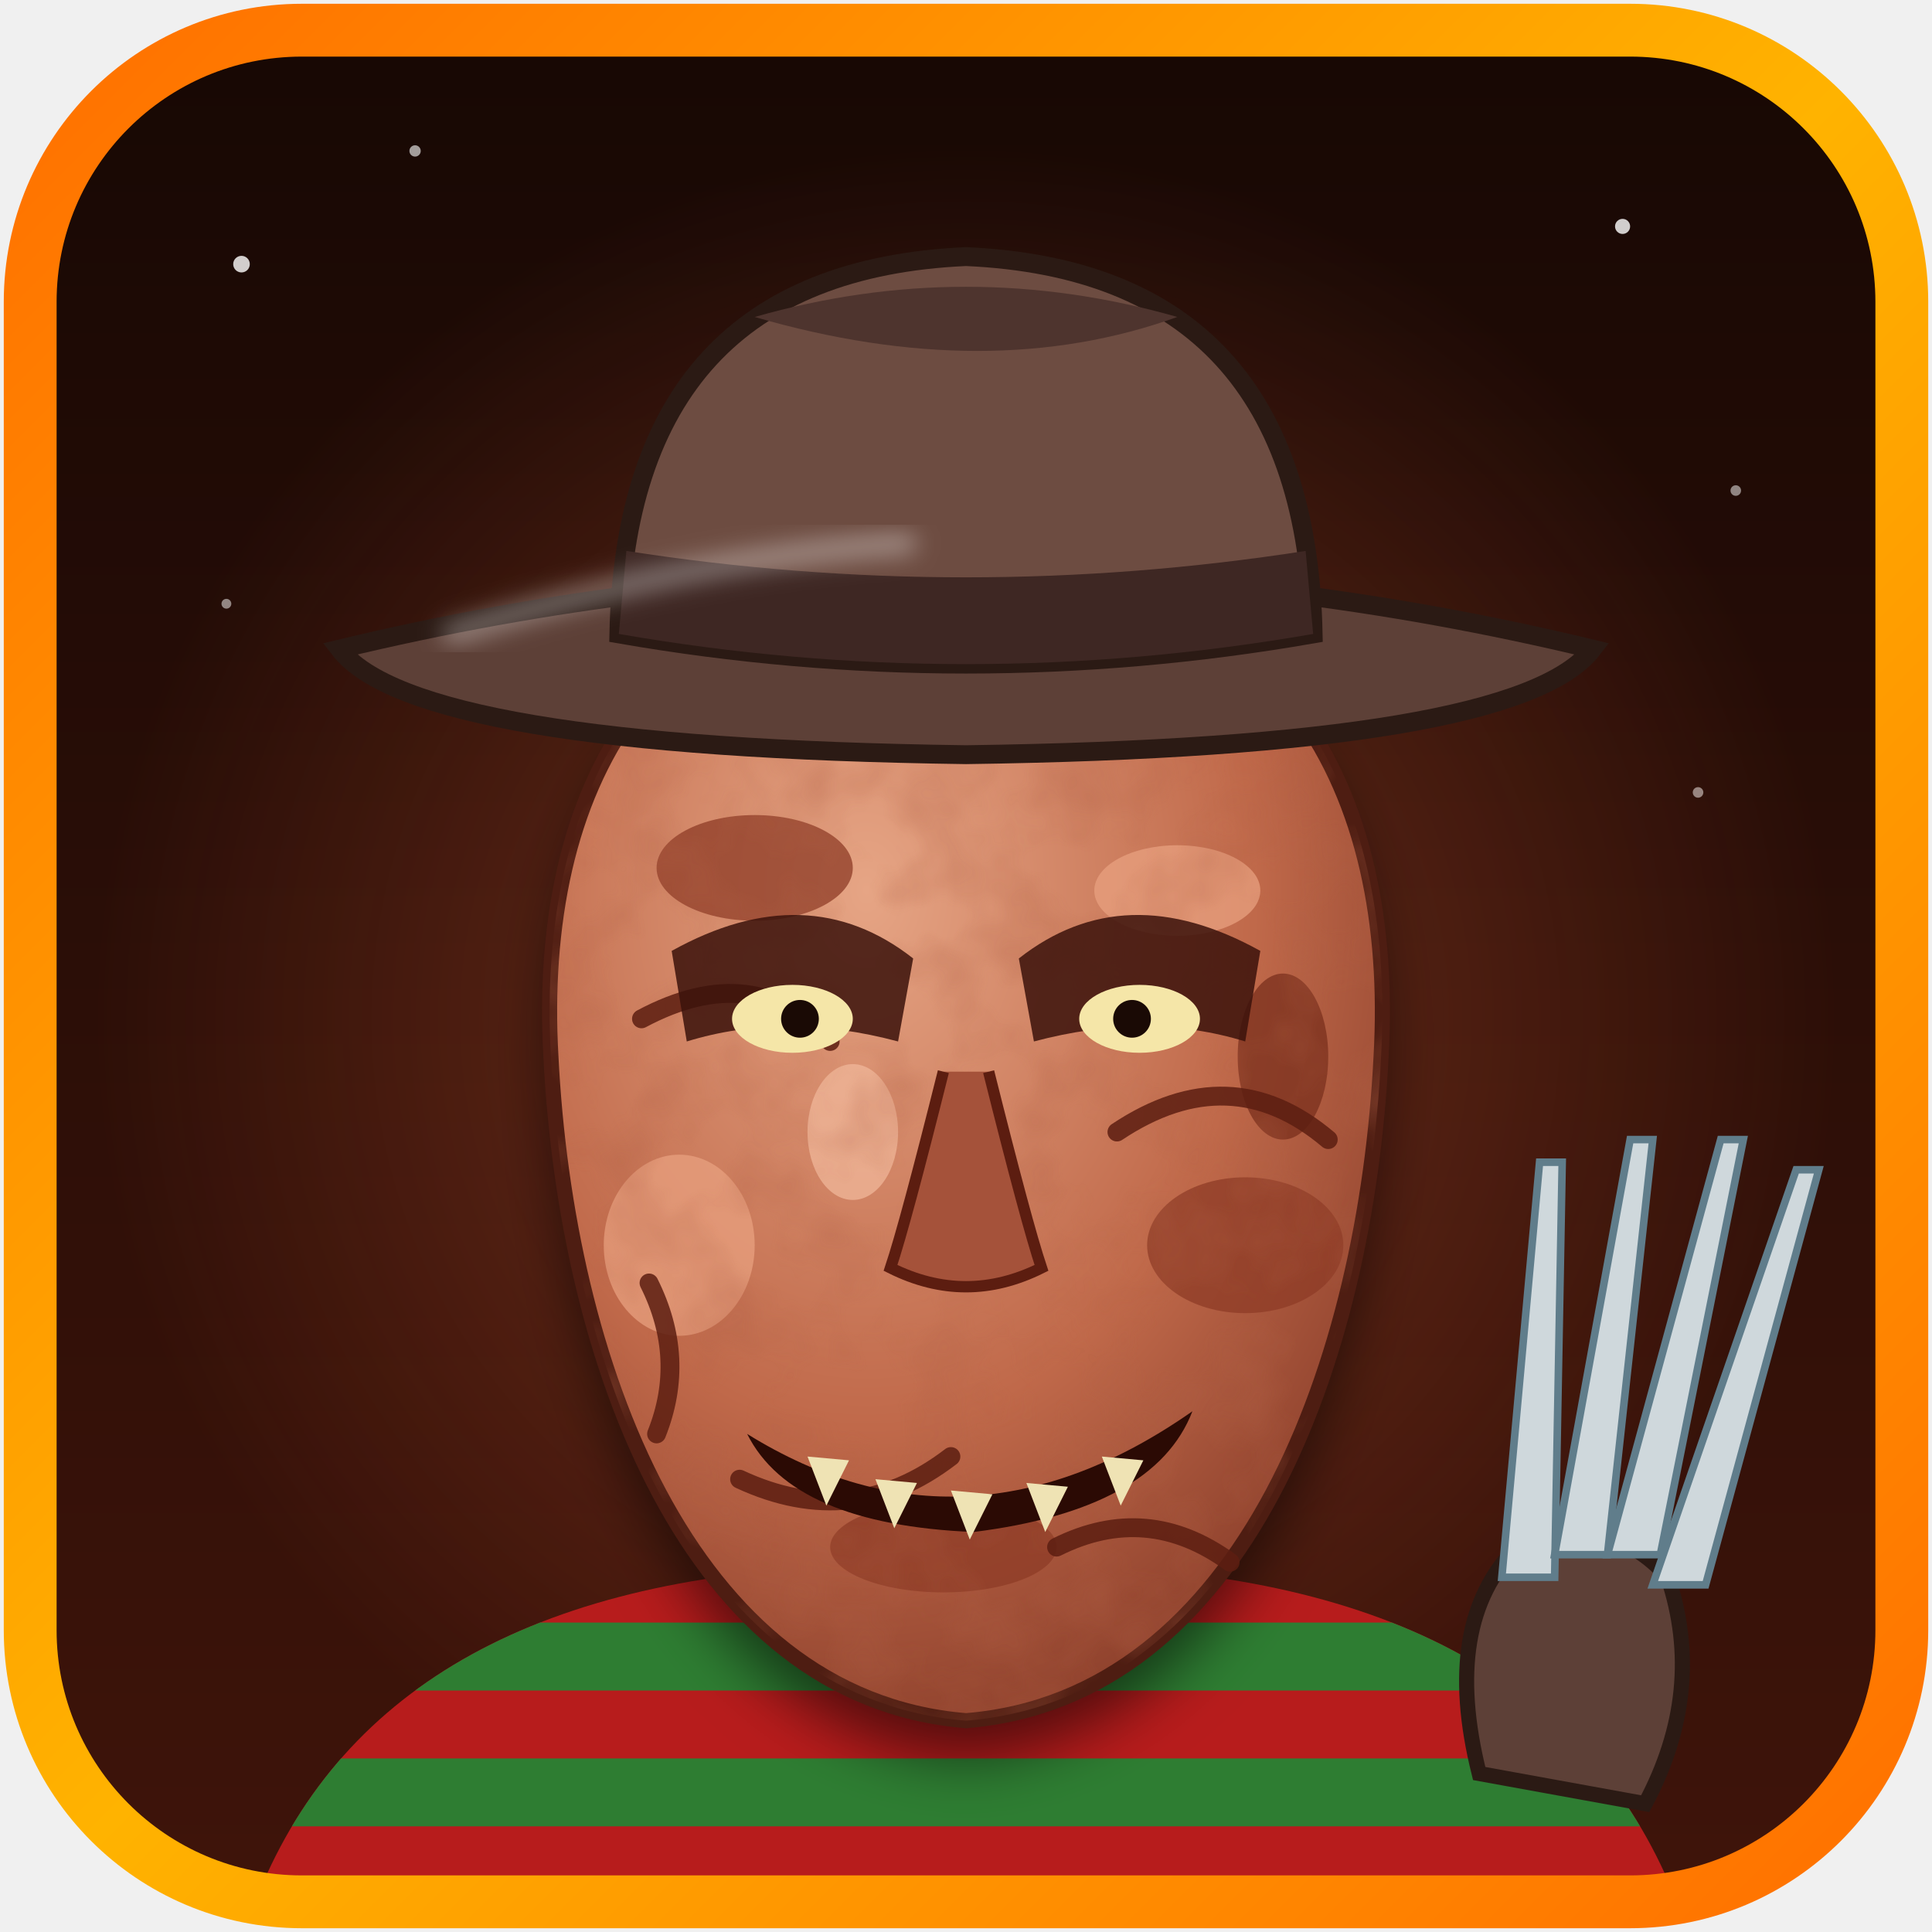
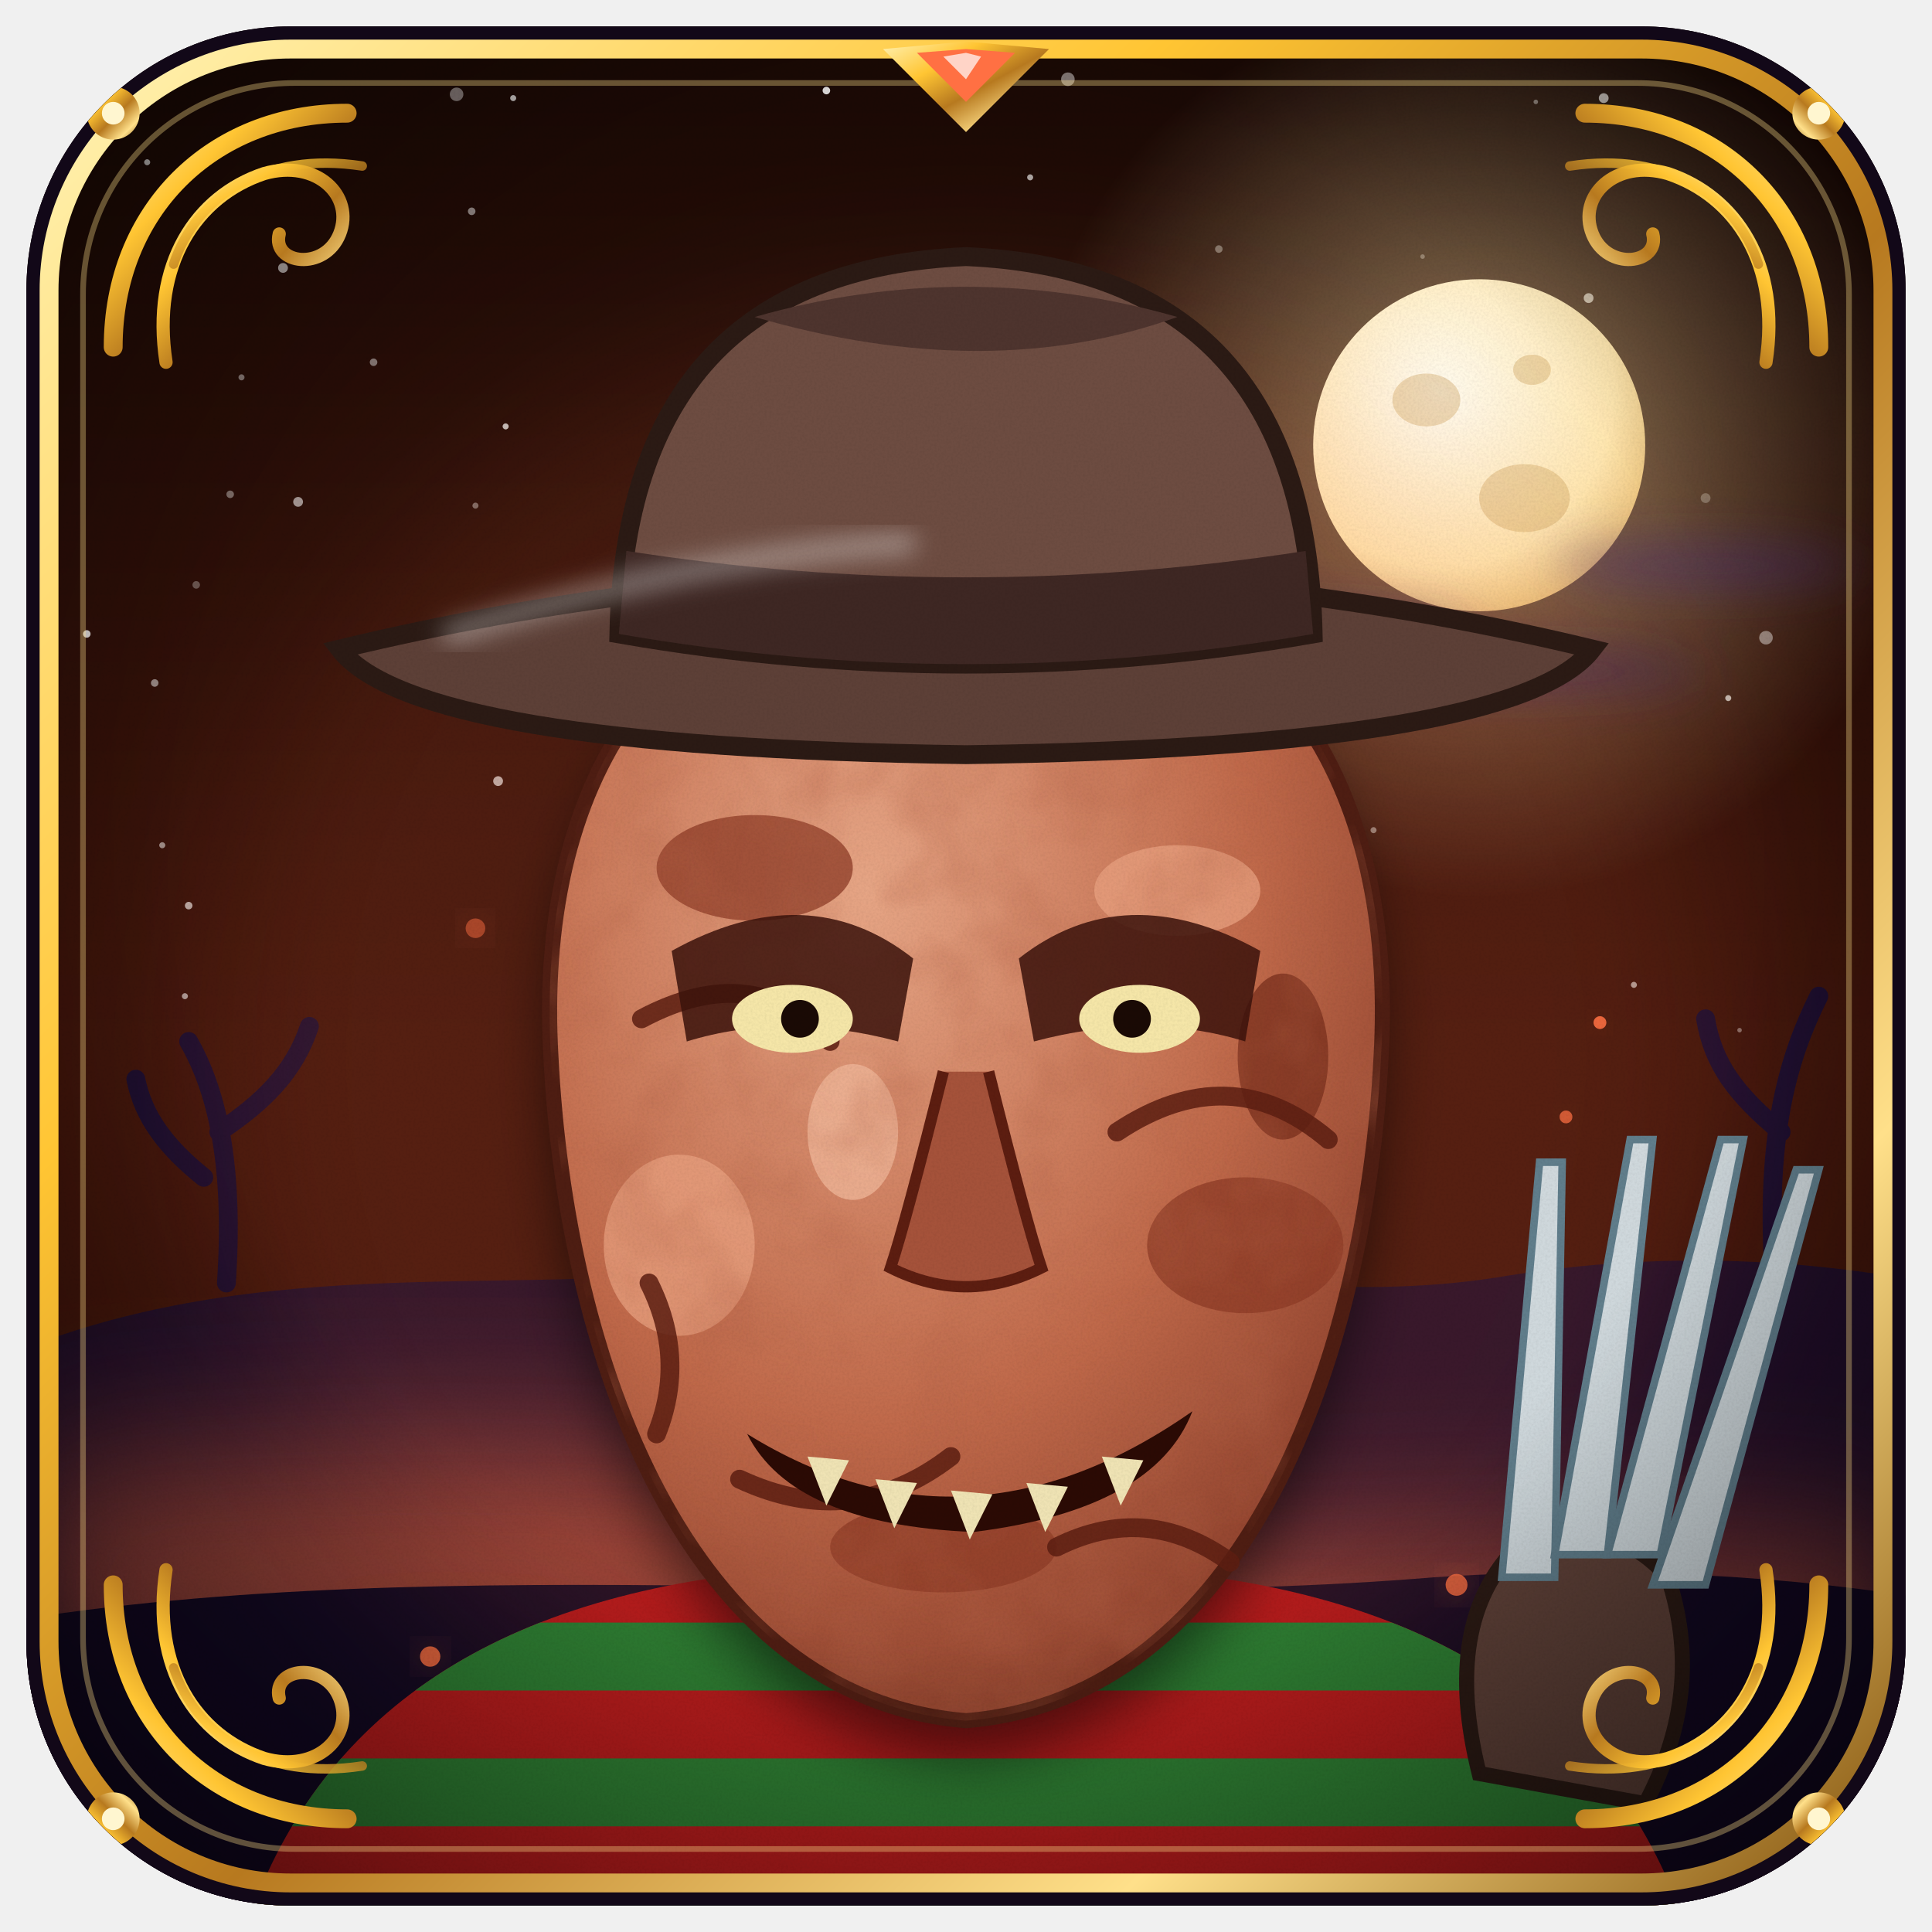
<svg xmlns="http://www.w3.org/2000/svg" viewBox="0 0 512 512" width="512" height="512">
  <defs>
    <linearGradient id="fr" x1="0" y1="0" x2="1" y2="1">
      <stop offset="0" stop-color="#ff6f00" />
      <stop offset=".5" stop-color="#ffb300" />
      <stop offset="1" stop-color="#ff6f00" />
    </linearGradient>
    <filter id="sh" x="-20%" y="-20%" width="140%" height="140%">
      <feDropShadow dx="0" dy="10" stdDeviation="10" flood-color="#000" flood-opacity=".55" />
    </filter>
    <filter id="in" x="-20%" y="-20%" width="140%" height="140%">
      <feGaussianBlur stdDeviation="3" />
    </filter>
    <filter id="blur8">
      <feGaussianBlur stdDeviation="8" />
    </filter>
    <filter id="glow" x="-50%" y="-50%" width="200%" height="200%">
      <feGaussianBlur stdDeviation="6" result="b" />
      <feMerge>
        <feMergeNode in="b" />
        <feMergeNode in="SourceGraphic" />
      </feMerge>
    </filter>
    <filter id="cloth">
      <feTurbulence type="fractalNoise" baseFrequency=".9" numOctaves="2" seed="3" />
      <feColorMatrix values="0 0 0 0 0  0 0 0 0 0  0 0 0 0 0  0 0 0 .18 0" />
      <feComposite in2="SourceGraphic" operator="in" />
    </filter>
    <filter id="skin">
      <feTurbulence type="fractalNoise" baseFrequency=".05" numOctaves="3" seed="7" />
      <feColorMatrix values="0 0 0 0 .45  0 0 0 0 .12  0 0 0 0 .06  0 0 0 1.1 -.45" />
      <feComposite in2="SourceGraphic" operator="in" />
    </filter>
  </defs>
+   <defs>
+     <filter id="soft" x="-30%" y="-30%" width="160%" height="160%">
+       <feGaussianBlur stdDeviation="6" />
+     </filter>
+     <filter id="soft2" x="-30%" y="-30%" width="160%" height="160%">
+       <feGaussianBlur stdDeviation="2.2" />
+     </filter>
+     <filter id="big" x="-50%" y="-50%" width="200%" height="200%">
+       <feGaussianBlur stdDeviation="22" />
+     </filter>
+     <filter id="grain" x="0" y="0" width="100%" height="100%">
+       <feTurbulence type="fractalNoise" baseFrequency="1.6" numOctaves="2" seed="4" result="n" />
+       <feColorMatrix in="n" values="0 0 0 0 0  0 0 0 0 0  0 0 0 0 0  0 0 0 .5 -.18" result="a" />
+       <feComposite in="a" in2="SourceGraphic" operator="in" />
+     </filter>
+     <filter id="pskin" x="0" y="0" width="100%" height="100%">
+       <feTurbulence type="turbulence" baseFrequency=".11 .010" numOctaves="3" seed="11" result="n" />
+       <feColorMatrix in="n" values="0 0 0 0 .35  0 0 0 0 .12  0 0 0 0 0  0 0 0 .9 -.35" result="a" />
+       <feComposite in="a" in2="SourceGraphic" operator="in" />
+     </filter>
+     <linearGradient id="gold" x1="0" y1="0" x2="1" y2="1">
+       <stop offset="0" stop-color="#fff2b3" />
+       <stop offset=".3" stop-color="#ffc533" />
+       <stop offset=".55" stop-color="#b7791f" />
+       <stop offset=".8" stop-color="#ffe08a" />
+       <stop offset="1" stop-color="#8a5a12" />
+     </linearGradient>
+     <radialGradient id="vign" cx=".5" cy=".45" r=".75">
+       <stop offset=".55" stop-color="#000" stop-opacity="0" />
+       <stop offset="1" stop-color="#000" stop-opacity=".65" />
+     </radialGradient>
+   </defs>
  <g clip-path="url(#fkcl)">
+     <clipPath id="fkcl">
+       <rect x="7" y="7" width="498" height="498" rx="70" />
+     </clipPath>
    <defs>
-       <linearGradient id="fkbg" x1="0" y1="0" x2="0" y2="1">
+       <linearGradient id="sky" x1="0" y1="0" x2="0" y2="1">
        <stop offset="0" stop-color="#170804" />
+         <stop offset=".55" stop-color="#3f140a" />
        <stop offset="1" stop-color="#3f140a" />
      </linearGradient>
-       <radialGradient id="fkgl" cx=".5" cy=".5" r=".5">
-         <stop offset="0" stop-color="#ff7043" stop-opacity=".35" />
-         <stop offset="1" stop-color="#ff7043" stop-opacity="0" />
+       <radialGradient id="moonhalo" cx=".5" cy=".5" r=".5">
+         <stop offset="0" stop-color="#fff4d6" stop-opacity=".85" />
+         <stop offset=".35" stop-color="#ffe3a8" stop-opacity=".35" />
+         <stop offset="1" stop-color="#ffe3a8" stop-opacity="0" />
+       </radialGradient>
+       <radialGradient id="moonb" cx=".38" cy=".34" r=".75">
+         <stop offset="0" stop-color="#fffdf2" />
+         <stop offset=".7" stop-color="#ffe7b0" />
+         <stop offset="1" stop-color="#e6b96e" />
      </radialGradient>
    </defs>
-     <clipPath id="fkcl">
-       <rect x="8" y="8" width="496" height="496" rx="72" />
-     </clipPath>
-     <rect x="8" y="8" width="496" height="496" rx="72" fill="url(#fkbg)" />
-     <circle cx="64" cy="70" r="2.2" fill="#fff" opacity="0.8" />
-     <circle cx="110" cy="40" r="1.5" fill="#fff" opacity="0.6" />
-     <circle cx="430" cy="60" r="2" fill="#fff" opacity="0.8" />
-     <circle cx="460" cy="130" r="1.4" fill="#fff" opacity="0.5" />
-     <circle cx="60" cy="160" r="1.3" fill="#fff" opacity="0.5" />
-     <circle cx="450" cy="210" r="1.4" fill="#fff" opacity="0.5" />
-     <ellipse cx="256" cy="270" rx="230" ry="230" fill="url(#fkgl)" />
+     <rect width="512" height="512" fill="url(#sky)" />
+     <circle cx="283" cy="21" r="1.8" fill="#fff" opacity="0.44" />
+     <circle cx="323" cy="66" r="1" fill="#fff" opacity="0.36" />
+     <circle cx="126" cy="134" r="0.8" fill="#fff" opacity="0.38" />
+     <circle cx="52" cy="155" r="1" fill="#fff" opacity="0.30" />
+     <circle cx="421" cy="79" r="1.3" fill="#fff" opacity="0.67" />
+     <circle cx="329" cy="227" r="1" fill="#fff" opacity="0.85" />
+     <circle cx="305" cy="212" r="1.8" fill="#fff" opacity="0.64" />
+     <circle cx="39" cy="43" r="0.8" fill="#fff" opacity="0.71" />
+     <circle cx="134" cy="113" r="0.8" fill="#fff" opacity="0.72" />
+     <circle cx="23" cy="168" r="1" fill="#fff" opacity="0.84" />
+     <circle cx="237" cy="197" r="1" fill="#fff" opacity="0.45" />
+     <circle cx="161" cy="178" r="0.8" fill="#fff" opacity="0.77" />
+     <circle cx="41" cy="181" r="1" fill="#fff" opacity="0.51" />
+     <circle cx="461" cy="273" r="0.6" fill="#fff" opacity="0.38" />
+     <circle cx="452" cy="132" r="1.3" fill="#fff" opacity="0.29" />
+     <circle cx="425" cy="26" r="1.3" fill="#fff" opacity="0.74" />
+     <circle cx="121" cy="25" r="1.8" fill="#fff" opacity="0.42" />
+     <circle cx="99" cy="96" r="1" fill="#fff" opacity="0.42" />
+     <circle cx="43" cy="224" r="0.8" fill="#fff" opacity="0.52" />
+     <circle cx="338" cy="288" r="1.8" fill="#fff" opacity="0.80" />
+     <circle cx="148" cy="278" r="1.3" fill="#fff" opacity="0.58" />
+     <circle cx="136" cy="26" r="0.8" fill="#fff" opacity="0.70" />
+     <circle cx="468" cy="169" r="1.8" fill="#fff" opacity="0.46" />
+     <circle cx="258" cy="125" r="1" fill="#fff" opacity="0.88" />
+     <circle cx="64" cy="100" r="0.8" fill="#fff" opacity="0.42" />
+     <circle cx="407" cy="27" r="0.6" fill="#fff" opacity="0.46" />
+     <circle cx="313" cy="182" r="0.8" fill="#fff" opacity="0.31" />
+     <circle cx="205" cy="237" r="1.8" fill="#fff" opacity="0.71" />
+     <circle cx="281" cy="286" r="0.6" fill="#fff" opacity="0.41" />
+     <circle cx="132" cy="207" r="1.3" fill="#fff" opacity="0.66" />
+     <circle cx="273" cy="47" r="0.8" fill="#fff" opacity="0.63" />
+     <circle cx="93" cy="175" r="0.8" fill="#fff" opacity="0.28" />
+     <circle cx="50" cy="240" r="1" fill="#fff" opacity="0.62" />
+     <circle cx="377" cy="68" r="0.6" fill="#fff" opacity="0.33" />
+     <circle cx="75" cy="71" r="1.3" fill="#fff" opacity="0.58" />
+     <circle cx="61" cy="131" r="1" fill="#fff" opacity="0.39" />
+     <circle cx="433" cy="261" r="0.8" fill="#fff" opacity="0.58" />
+     <circle cx="348" cy="221" r="0.8" fill="#fff" opacity="0.84" />
+     <circle cx="458" cy="185" r="0.8" fill="#fff" opacity="0.67" />
+     <circle cx="147" cy="286" r="0.8" fill="#fff" opacity="0.73" />
+     <circle cx="364" cy="220" r="0.8" fill="#fff" opacity="0.49" />
+     <circle cx="219" cy="24" r="1" fill="#fff" opacity="0.85" />
+     <circle cx="49" cy="264" r="0.8" fill="#fff" opacity="0.57" />
+     <circle cx="125" cy="56" r="1" fill="#fff" opacity="0.47" />
+     <circle cx="344" cy="176" r="0.6" fill="#fff" opacity="0.33" />
+     <circle cx="79" cy="133" r="1.3" fill="#fff" opacity="0.55" />
+     <circle cx="392" cy="118" r="120" fill="url(#moonhalo)" />
+     <circle cx="392" cy="118" r="44" fill="url(#moonb)" />
+     <g opacity=".35" fill="#c99a52">
+       <ellipse cx="378" cy="106" rx="9" ry="7" />
+       <ellipse cx="404" cy="132" rx="12" ry="9" />
+       <ellipse cx="406" cy="98" rx="5" ry="4" />
+     </g>
+     <g filter="url(#soft)" opacity=".5">
+       <ellipse cx="330" cy="168" rx="60" ry="8" fill="#3b2366" />
+       <ellipse cx="452" cy="150" rx="40" ry="6" fill="#4a2d73" />
+       <ellipse cx="400" cy="178" rx="50" ry="6" fill="#3b2366" />
+     </g>
+     <path d="M0 360 C 70 330 140 345 200 335 C 270 322 330 350 400 338 C 450 330 490 336 512 340 L 512 512 L 0 512 Z" fill="#1a0c2e" opacity=".85" />
+     <path d="M60 340 C 62 310 58 290 50 276 M58 300 C 70 292 78 284 82 272 M54 312 C 44 304 38 296 36 286" stroke="#1a0c2e" stroke-width="5" fill="none" stroke-linecap="round" />
+     <path d="M470 336 C 468 300 474 280 482 264 M472 300 C 460 290 454 282 452 270" stroke="#1a0c2e" stroke-width="5" fill="none" stroke-linecap="round" />
+     <g filter="url(#big)" opacity=".55">
+       <ellipse cx="120" cy="420" rx="200" ry="34" fill="#ff7043" />
+       <ellipse cx="420" cy="440" rx="200" ry="30" fill="#ff7043" />
+     </g>
+     <path d="M0 430 C 120 410 260 428 380 418 C 440 414 490 420 512 424 L 512 512 L 0 512 Z" fill="#120822" />
+     <circle cx="420" cy="437" r="2.8" fill="#ff7043" filter="url(#glow)" opacity="0.79" />
+     <circle cx="415" cy="296" r="1.7" fill="#ff7043" filter="url(#glow)" opacity="0.73" />
+     <circle cx="386" cy="420" r="2.9" fill="#ff7043" filter="url(#glow)" opacity="0.82" />
+     <circle cx="424" cy="271" r="1.7" fill="#ff7043" filter="url(#glow)" opacity="0.88" />
+     <circle cx="114" cy="439" r="2.7" fill="#ff7043" filter="url(#glow)" opacity="0.87" />
+     <circle cx="315" cy="187" r="3.0" fill="#ff7043" filter="url(#glow)" opacity="0.74" />
+     <circle cx="334" cy="439" r="1.8" fill="#ff7043" filter="url(#glow)" opacity="0.64" />
+     <circle cx="153" cy="257" r="2.0" fill="#ff7043" filter="url(#glow)" opacity="0.66" />
+     <circle cx="286" cy="324" r="2.3" fill="#ff7043" filter="url(#glow)" opacity="0.75" />
+     <circle cx="337" cy="243" r="1.9" fill="#ff7043" filter="url(#glow)" opacity="0.78" />
+     <circle cx="126" cy="246" r="2.6" fill="#ff7043" filter="url(#glow)" opacity="0.50" />
+     <circle cx="449" cy="397" r="2.9" fill="#ff7043" filter="url(#glow)" opacity="0.54" />
+     <circle cx="425" cy="429" r="1.8" fill="#ff7043" filter="url(#glow)" opacity="0.57" />
+     <circle cx="318" cy="313" r="2.8" fill="#ff7043" filter="url(#glow)" opacity="0.69" />
+     <ellipse cx="256" cy="280" rx="200" ry="200" fill="#ff7043" opacity=".12" filter="url(#big)" />
    <defs>
      <clipPath id="fksw">
        <path d="M60 530 q 20 -96 130 -112 l 132 0 q 110 16 130 112 z" />
      </clipPath>
    </defs>
    <path d="M60 530 q 20 -96 130 -112 l 132 0 q 110 16 130 112 z" fill="#b71c1c" />
    <g clip-path="url(#fksw)">
      <rect x="40" y="430" width="440" height="18" fill="#2e7d32" />
      <rect x="40" y="466" width="440" height="18" fill="#2e7d32" />
      <rect x="40" y="502" width="440" height="18" fill="#2e7d32" />
    </g>
    <defs>
      <radialGradient id="fkw" cx=".38" cy=".28" r=".85">
        <stop offset="0" stop-color="#e6a585" />
        <stop offset=".55" stop-color="#c0694a" />
        <stop offset="1" stop-color="#7d3322" />
      </radialGradient>
    </defs>
    <path d="M256 150 C 340 150 370 210 366 280 C 362 360 330 450 256 456 C 182 450 150 360 146 280 C 142 210 172 150 256 150 Z" fill="#000" opacity=".55" filter="url(#blur8)" transform="translate(0 10)" />
    <path d="M256 150 C 340 150 370 210 366 280 C 362 360 330 450 256 456 C 182 450 150 360 146 280 C 142 210 172 150 256 150 Z" fill="url(#fkw)" stroke="#4e1d12" stroke-width="4" />
    <ellipse cx="200" cy="230" rx="26" ry="14" fill="#8e3b26" opacity=".75" />
    <ellipse cx="312" cy="236" rx="22" ry="12" fill="#e8a07f" opacity=".75" />
    <ellipse cx="180" cy="330" rx="20" ry="24" fill="#e8a07f" opacity=".75" />
    <ellipse cx="330" cy="330" rx="26" ry="18" fill="#8e3b26" opacity=".75" />
    <ellipse cx="250" cy="410" rx="30" ry="12" fill="#8e3b26" opacity=".75" />
    <ellipse cx="290" cy="190" rx="18" ry="10" fill="#8e3b26" opacity=".75" />
    <ellipse cx="226" cy="300" rx="12" ry="18" fill="#f0b79a" opacity=".75" />
    <ellipse cx="340" cy="280" rx="12" ry="22" fill="#7a2f1c" opacity=".75" />
    <path d="M256 150 C 340 150 370 210 366 280 C 362 360 330 450 256 456 C 182 450 150 360 146 280 C 142 210 172 150 256 150 Z" fill="#000" filter="url(#skin)" opacity=".6" />
    <path d="M170 270 q 30 -16 50 6" stroke="#5c1d10" stroke-width="5" fill="none" stroke-linecap="round" opacity=".85" />
    <path d="M296 300 q 30 -20 56 2" stroke="#5c1d10" stroke-width="5" fill="none" stroke-linecap="round" opacity=".85" />
    <path d="M196 392 q 30 14 56 -6" stroke="#5c1d10" stroke-width="5" fill="none" stroke-linecap="round" opacity=".85" />
    <path d="M280 410 q 24 -12 46 4" stroke="#5c1d10" stroke-width="5" fill="none" stroke-linecap="round" opacity=".85" />
    <path d="M232 186 q 22 14 50 -2" stroke="#5c1d10" stroke-width="5" fill="none" stroke-linecap="round" opacity=".85" />
    <path d="M172 340 q 10 20 2 40" stroke="#5c1d10" stroke-width="5" fill="none" stroke-linecap="round" opacity=".85" />
    <path d="M178 252 q 36 -20 64 2 l -4 22 q -30 -8 -56 0 z M334 252 q -36 -20 -64 2 l 4 22 q 30 -8 56 0 z" fill="#3b120a" opacity=".85" />
    <ellipse cx="210" cy="270" rx="16" ry="9" fill="#f5e6a8" />
    <ellipse cx="302" cy="270" rx="16" ry="9" fill="#f5e6a8" />
    <circle cx="212" cy="270" r="5" fill="#1a0a05" />
    <circle cx="300" cy="270" r="5" fill="#1a0a05" />
    <path d="M250 284 q -10 40 -14 52 q 20 10 40 0 q -4 -12 -14 -52" fill="#a5523a" stroke="#5c1d10" stroke-width="3" />
    <path d="M198 380 q 58 36 118 -6 q -10 26 -58 32 q -48 -2 -60 -26 z" fill="#2b0a04" />
    <path d="M214 386 l 5 13 l 6 -12 z" fill="#efe3b4" />
    <path d="M232 392 l 5 13 l 6 -12 z" fill="#efe3b4" />
    <path d="M252 395 l 5 13 l 6 -12 z" fill="#efe3b4" />
    <path d="M272 393 l 5 13 l 6 -12 z" fill="#efe3b4" />
    <path d="M292 386 l 5 13 l 6 -12 z" fill="#efe3b4" />
    <path d="M90 172 q 166 -40 332 0 q -20 26 -166 28 q -146 -2 -166 -28 z" fill="#5d4037" stroke="#2b1a14" stroke-width="5" />
    <path d="M164 168 q 2 -96 92 -100 q 90 4 92 100 q -92 16 -184 0 z" fill="#6d4c41" stroke="#2b1a14" stroke-width="5" />
    <path d="M200 84 q 56 -16 112 0 q -50 18 -112 0 z" fill="#4e342e" />
    <path d="M166 146 q 90 14 180 0 l 2 22 q -92 16 -184 0 z" fill="#3e2723" />
    <path d="M120 168 q 60 -20 120 -24" stroke="#fff" stroke-width="6" stroke-opacity="0.35" fill="none" stroke-linecap="round" filter="url(#in)" />
    <path d="M392 470 q -10 -40 10 -60 q 24 -10 40 8 q 10 30 -6 60 z" fill="#5d4037" stroke="#2b1a14" stroke-width="4" />
    <path d="M398 418 l 10 -110 l 6 0 l -2 110 z" fill="#cfd8dc" stroke="#607d8b" stroke-width="2" />
    <path d="M412 412 l 20 -110 l 6 0 l -12 110 z" fill="#cfd8dc" stroke="#607d8b" stroke-width="2" />
    <path d="M426 412 l 30 -110 l 6 0 l -22 110 z" fill="#cfd8dc" stroke="#607d8b" stroke-width="2" />
    <path d="M438 420 l 38 -110 l 6 0 l -30 110 z" fill="#cfd8dc" stroke="#607d8b" stroke-width="2" />
+     <rect x="7" y="7" width="498" height="498" fill="#000" filter="url(#grain)" opacity=".18" />
+     <rect x="7" y="7" width="498" height="498" rx="70" fill="url(#vign)" />
+     <rect x="7" y="7" width="498" height="498" rx="70" fill="none" stroke="#120818" stroke-width="12" />
+     <rect x="13" y="13" width="486" height="486" rx="64" fill="none" stroke="url(#gold)" stroke-width="5" />
+     <rect x="22" y="22" width="468" height="468" rx="56" fill="none" stroke="#ffe08a" stroke-opacity=".35" stroke-width="1.5" />
+     <g transform="">
+       <path d="M30 92 C 30 56 56 30 92 30" stroke="url(#gold)" stroke-width="5" fill="none" stroke-linecap="round" />
+       <path d="M44 96 C 40 70 52 52 70 46 C 84 42 94 52 90 62 C 86 72 72 70 74 62" stroke="url(#gold)" stroke-width="3.5" fill="none" stroke-linecap="round" />
+       <path d="M96 44 C 70 40 52 52 46 70" stroke="url(#gold)" stroke-width="2.5" fill="none" stroke-linecap="round" opacity=".8" />
+       <circle cx="30" cy="30" r="7" fill="url(#gold)" />
+       <circle cx="30" cy="30" r="3" fill="#fff6d0" />
+     </g>
+     <g transform="translate(512 0) scale(-1 1)">
+       <path d="M30 92 C 30 56 56 30 92 30" stroke="url(#gold)" stroke-width="5" fill="none" stroke-linecap="round" />
+       <path d="M44 96 C 40 70 52 52 70 46 C 84 42 94 52 90 62 C 86 72 72 70 74 62" stroke="url(#gold)" stroke-width="3.5" fill="none" stroke-linecap="round" />
+       <path d="M96 44 C 70 40 52 52 46 70" stroke="url(#gold)" stroke-width="2.5" fill="none" stroke-linecap="round" opacity=".8" />
+       <circle cx="30" cy="30" r="7" fill="url(#gold)" />
+       <circle cx="30" cy="30" r="3" fill="#fff6d0" />
+     </g>
+     <g transform="translate(0 512) scale(1 -1)">
+       <path d="M30 92 C 30 56 56 30 92 30" stroke="url(#gold)" stroke-width="5" fill="none" stroke-linecap="round" />
+       <path d="M44 96 C 40 70 52 52 70 46 C 84 42 94 52 90 62 C 86 72 72 70 74 62" stroke="url(#gold)" stroke-width="3.5" fill="none" stroke-linecap="round" />
+       <path d="M96 44 C 70 40 52 52 46 70" stroke="url(#gold)" stroke-width="2.5" fill="none" stroke-linecap="round" opacity=".8" />
+       <circle cx="30" cy="30" r="7" fill="url(#gold)" />
+       <circle cx="30" cy="30" r="3" fill="#fff6d0" />
+     </g>
+     <g transform="translate(512 512) scale(-1 -1)">
+       <path d="M30 92 C 30 56 56 30 92 30" stroke="url(#gold)" stroke-width="5" fill="none" stroke-linecap="round" />
+       <path d="M44 96 C 40 70 52 52 70 46 C 84 42 94 52 90 62 C 86 72 72 70 74 62" stroke="url(#gold)" stroke-width="3.5" fill="none" stroke-linecap="round" />
+       <path d="M96 44 C 70 40 52 52 46 70" stroke="url(#gold)" stroke-width="2.5" fill="none" stroke-linecap="round" opacity=".8" />
+       <circle cx="30" cy="30" r="7" fill="url(#gold)" />
+       <circle cx="30" cy="30" r="3" fill="#fff6d0" />
+     </g>
+     <g transform="translate(256 13)">
+       <path d="M-22 0 L 0 -2 L 22 0 L 0 22 Z" fill="url(#gold)" />
+       <path d="M-13 1 L 0 0 L 13 1 L 0 14 Z" fill="#ff7043" />
+       <path d="M-6 2 L 0 1 L 4 2 L 0 8 Z" fill="#fff" opacity=".7" />
+     </g>
  </g>
-   <rect x="8" y="8" width="496" height="496" rx="72" fill="none" stroke="url(#fr)" stroke-width="14" />
</svg>
